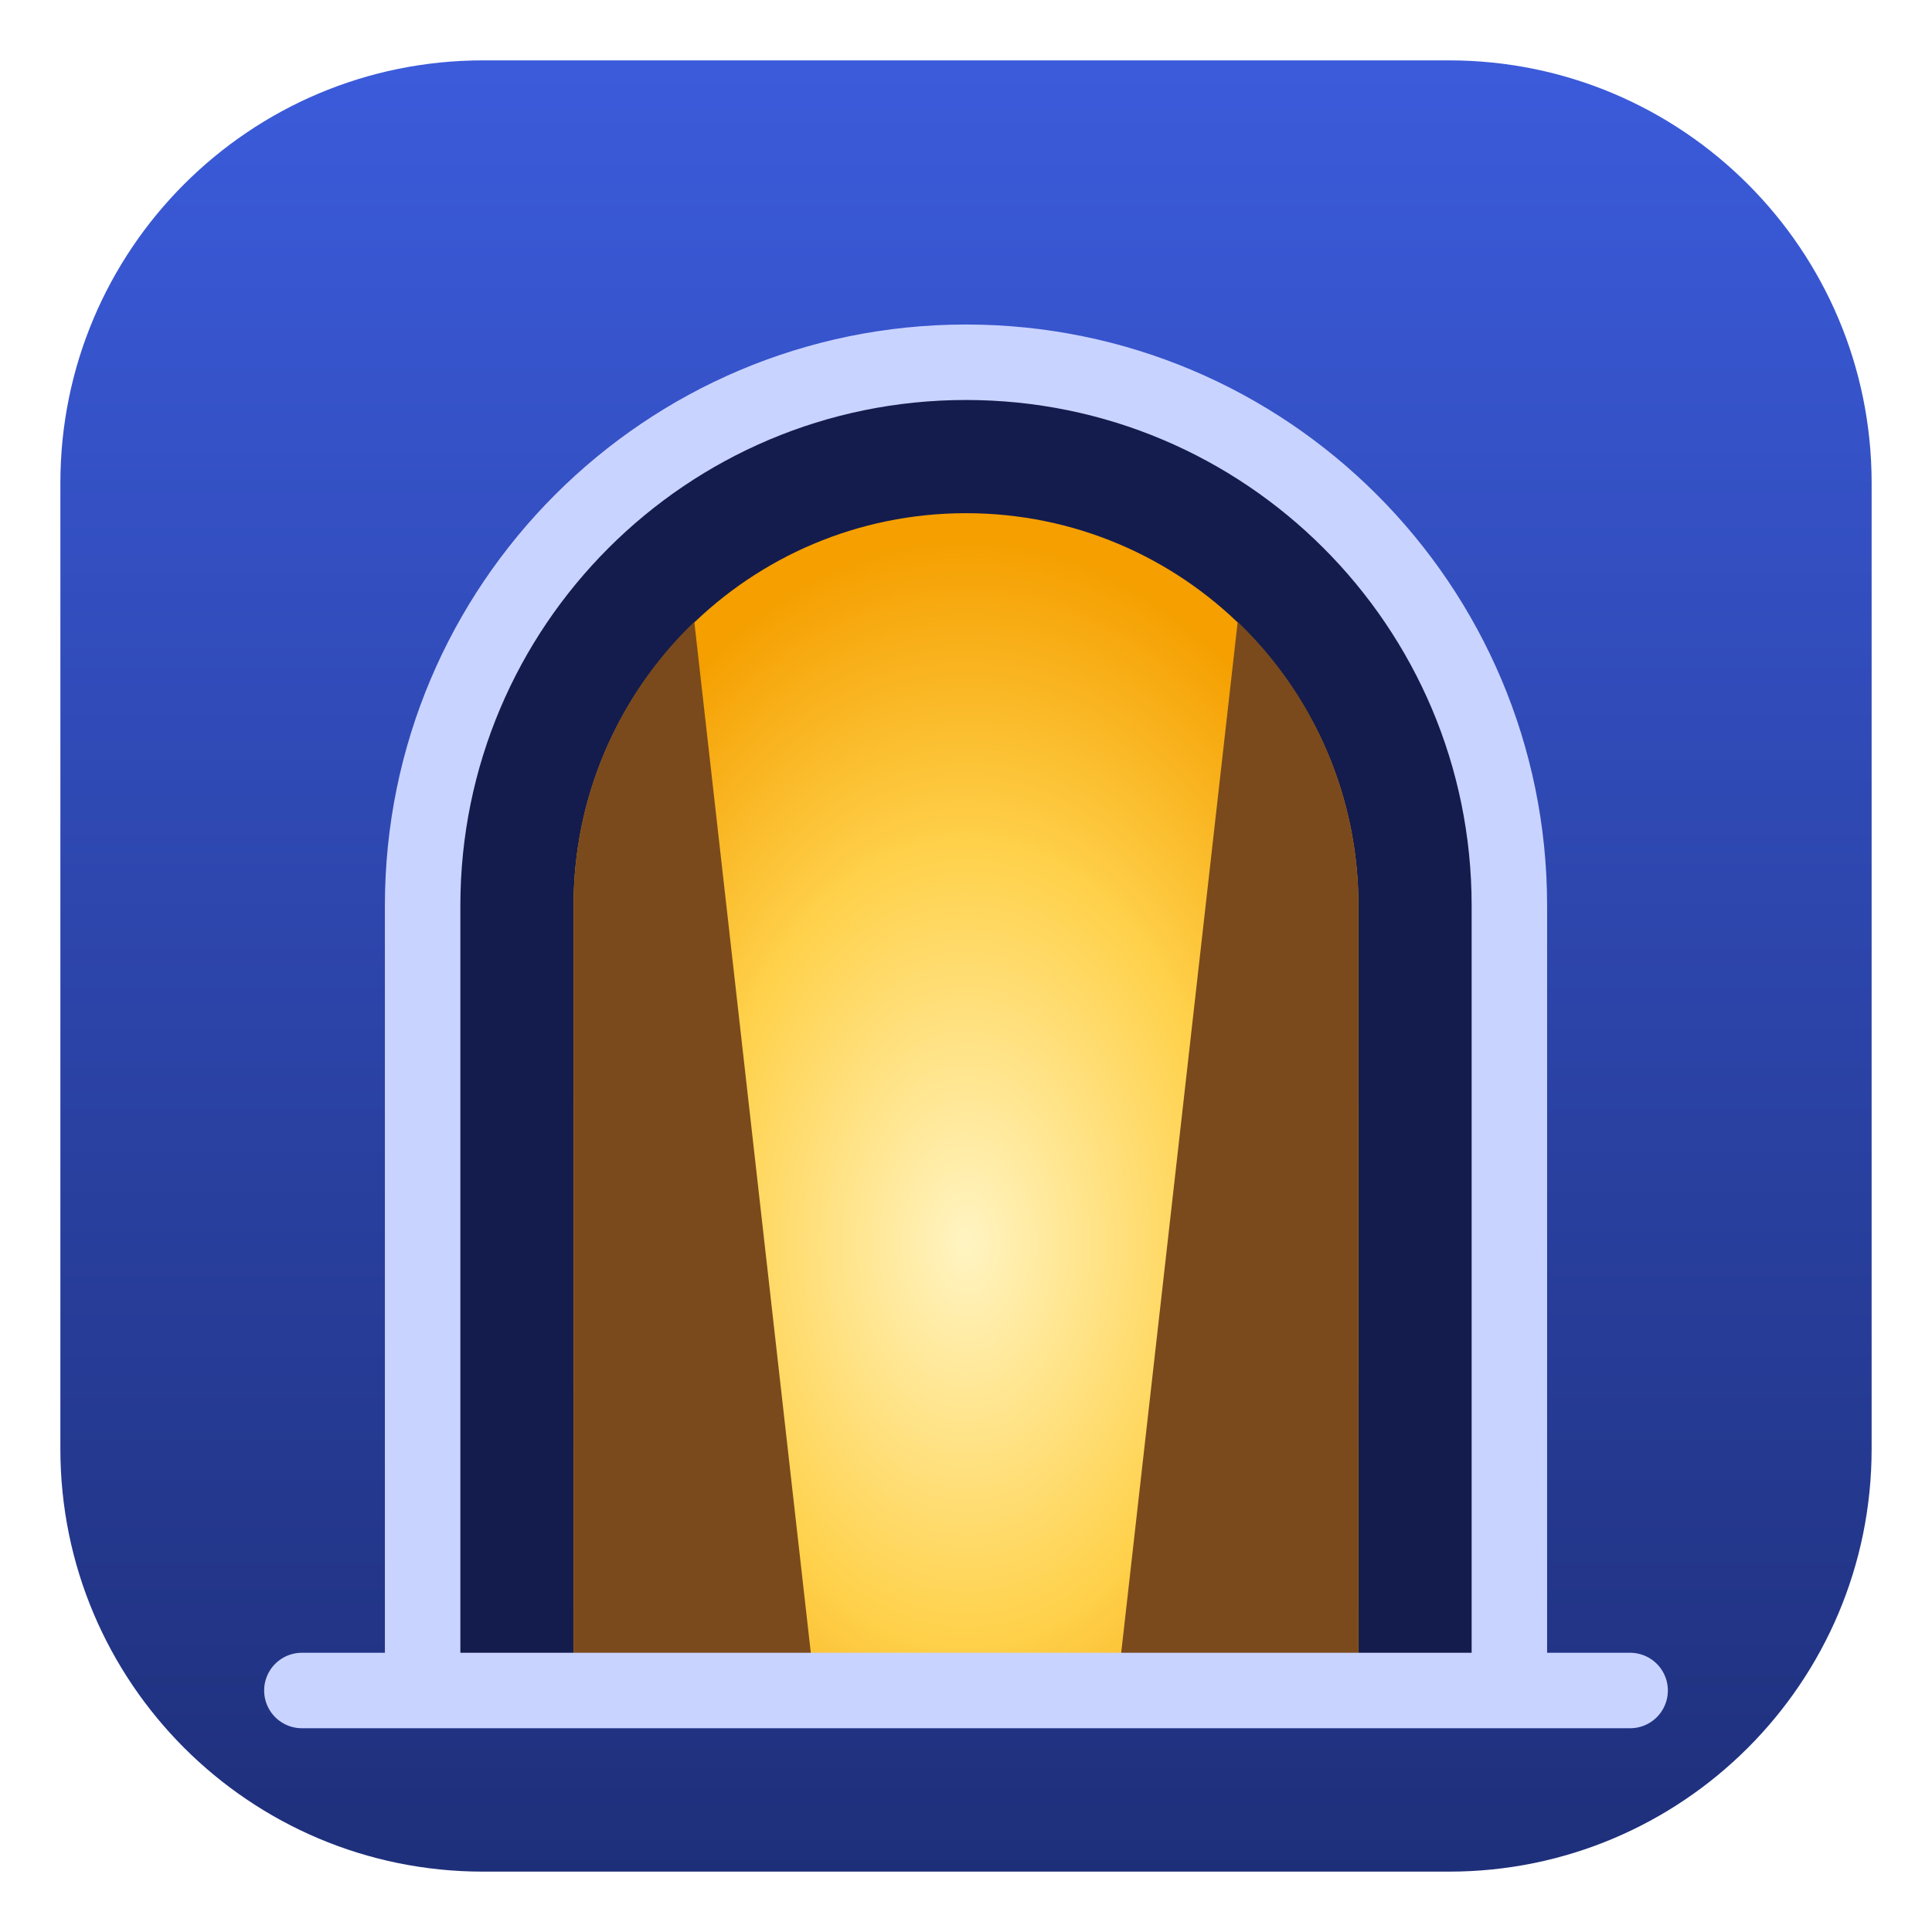
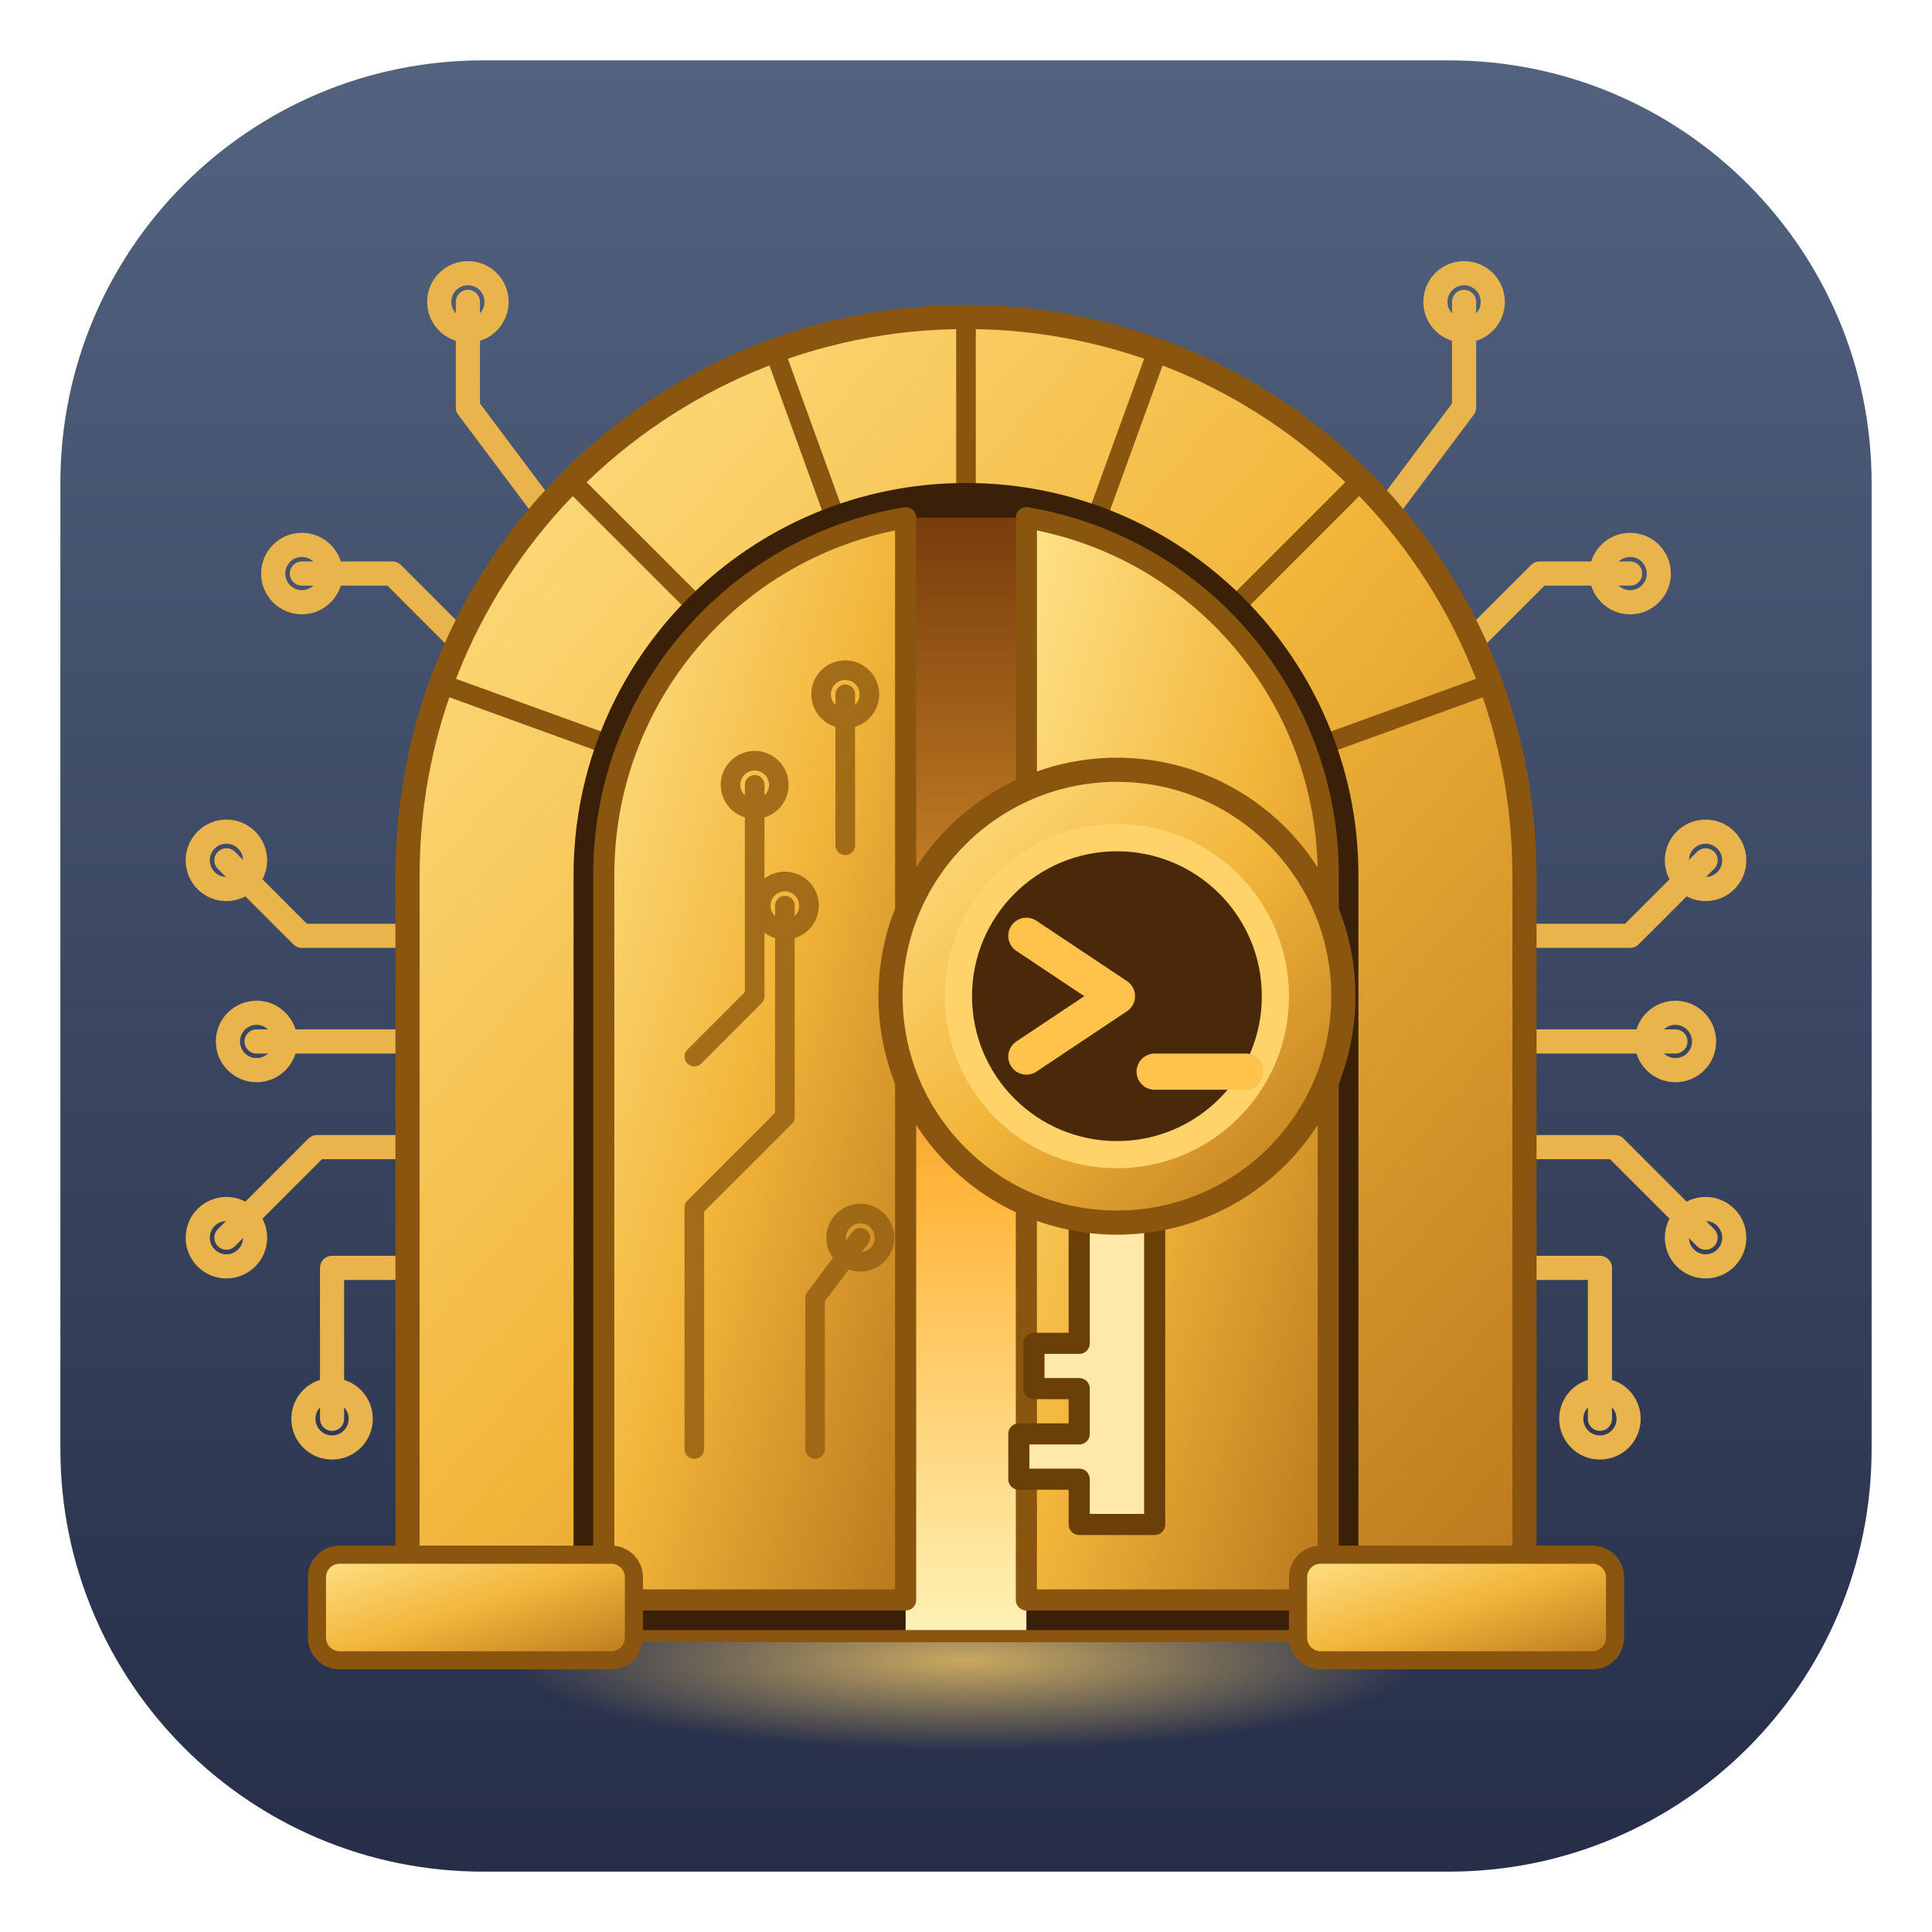
- <svg xmlns="http://www.w3.org/2000/svg" viewBox="0 0 64 64">
+ <svg xmlns="http://www.w3.org/2000/svg" viewBox="0 0 128 128">
  <defs>
    <linearGradient id="bg" x1="0" y1="0" x2="0" y2="1">
-       <stop offset="0" stop-color="#3b5bdb" />
-       <stop offset="1" stop-color="#1e2f7a" />
+       <stop offset="0" stop-color="#52627f" />
+       <stop offset="1" stop-color="#262e48" />
    </linearGradient>
-     <radialGradient id="glow" cx="0.5" cy="0.62" r="0.6">
-       <stop offset="0" stop-color="#fff4c2" />
-       <stop offset="0.55" stop-color="#ffd24d" />
-       <stop offset="1" stop-color="#f59f00" />
+     <linearGradient id="gold" x1="0" y1="0" x2="1" y2="1">
+       <stop offset="0" stop-color="#ffe38a" />
+       <stop offset="0.5" stop-color="#f2b53a" />
+       <stop offset="1" stop-color="#b9771c" />
+     </linearGradient>
+     <linearGradient id="gap" x1="0" y1="0" x2="0" y2="1">
+       <stop offset="0" stop-color="#7a3d0c" />
+       <stop offset="0.6" stop-color="#ffb43a" />
+       <stop offset="1" stop-color="#fff0b3" />
+     </linearGradient>
+     <radialGradient id="floor" cx="0.5" cy="0.5" r="0.5">
+       <stop offset="0" stop-color="#ffcf66" stop-opacity="0.75" />
+       <stop offset="1" stop-color="#ffcf66" stop-opacity="0" />
    </radialGradient>
  </defs>
-   <rect x="2" y="2" width="60" height="60" rx="14" fill="url(#bg)" />
-   <path d="M14 56V30a18 18 0 0 1 36 0v26z" fill="#141c4d" />
-   <path d="M19 56V30a13 13 0 0 1 26 0v26z" fill="url(#glow)" />
-   <path d="M19 56V30a13 13 0 0 1 4-9.4L27 56z" fill="#7a4a1c" />
-   <path d="M45 56V30a13 13 0 0 0-4-9.4L37 56z" fill="#7a4a1c" />
-   <path d="M14 56V30a18 18 0 0 1 36 0v26" fill="none" stroke="#c9d3ff" stroke-width="2.5" stroke-linejoin="round" />
-   <path d="M10 56h44" stroke="#c9d3ff" stroke-width="2.5" stroke-linecap="round" />
+   <rect x="4" y="4" width="120" height="120" rx="28" fill="url(#bg)" />
+   <ellipse cx="64" cy="110" rx="30" ry="6" fill="url(#floor)" />
+   <g fill="none" stroke="#e9b44c" stroke-width="1.6" stroke-linecap="round" stroke-linejoin="round">
+     <path d="M30 62 L20 62 L15 57" />
+     <circle cx="15" cy="57" r="1.9" />
+     <path d="M98 62 L108 62 L113 57" />
+     <circle cx="113" cy="57" r="1.9" />
+     <path d="M30 69 L17 69" />
+     <circle cx="17" cy="69" r="1.9" />
+     <path d="M98 69 L111 69" />
+     <circle cx="111" cy="69" r="1.9" />
+     <path d="M30 76 L21 76 L15 82" />
+     <circle cx="15" cy="82" r="1.9" />
+     <path d="M98 76 L107 76 L113 82" />
+     <circle cx="113" cy="82" r="1.9" />
+     <path d="M30 84 L22 84 L22 94" />
+     <circle cx="22" cy="94" r="1.9" />
+     <path d="M98 84 L106 84 L106 94" />
+     <circle cx="106" cy="94" r="1.9" />
+     <path d="M33 45 L26 38 L20 38" />
+     <circle cx="20" cy="38" r="1.9" />
+     <path d="M95 45 L102 38 L108 38" />
+     <circle cx="108" cy="38" r="1.9" />
+     <path d="M37 35 L31 27 L31 20" />
+     <circle cx="31" cy="20" r="1.9" />
+     <path d="M91 35 L97 27 L97 20" />
+     <circle cx="97" cy="20" r="1.9" />
+   </g>
+   <g fill="#e9b44c" stroke="none" />
+   <path d="M27 108V58a37 37 0 0 1 74 0v50z" fill="url(#gold)" stroke="#8a560f" stroke-width="1.6" stroke-linejoin="round" />
+   <g stroke="#8a560f" stroke-width="1.3" stroke-linecap="round">
+     <line x1="40.5" y1="49.4" x2="29.2" y2="45.3" />
+     <line x1="46.3" y1="40.3" x2="37.8" y2="31.8" />
+     <line x1="55.4" y1="34.5" x2="51.3" y2="23.2" />
+     <line x1="64.0" y1="33.0" x2="64.0" y2="21.0" />
+     <line x1="72.6" y1="34.5" x2="76.7" y2="23.2" />
+     <line x1="81.7" y1="40.3" x2="90.2" y2="31.8" />
+     <line x1="87.5" y1="49.4" x2="98.8" y2="45.3" />
+   </g>
+   <path d="M38 108V58a26 26 0 0 1 52 0v50z" fill="#3a2008" />
+   <path d="M60 34.3V108h8V34.3z" fill="url(#gap)" />
+   <path d="M40 106V58A24 24 0 0 1 60 34.3V106z" fill="url(#gold)" stroke="#8a560f" stroke-width="1.4" stroke-linejoin="round" />
+   <path d="M88 106V58A24 24 0 0 0 68 34.3V106z" fill="url(#gold)" stroke="#8a560f" stroke-width="1.4" stroke-linejoin="round" />
+   <g fill="none" stroke="#9a6414" stroke-width="1.3" stroke-linecap="round" stroke-linejoin="round" opacity="0.9">
+     <path d="M46 96 L46 80 L52 74 L52 60" />
+     <circle cx="52" cy="60" r="1.6" />
+     <path d="M54 96 L54 86 L57 82" />
+     <circle cx="57" cy="82" r="1.6" />
+     <path d="M46 70 L50 66 L50 52" />
+     <circle cx="50" cy="52" r="1.6" />
+     <path d="M56 56 L56 46" />
+     <circle cx="56" cy="46" r="1.6" />
+   </g>
+   <rect x="21" y="103" width="21" height="7" rx="1.5" fill="url(#gold)" stroke="#8a560f" stroke-width="1.2" />
+   <rect x="86" y="103" width="21" height="7" rx="1.5" fill="url(#gold)" stroke="#8a560f" stroke-width="1.2" />
+   <path d="M71.5 79h5v22h-5v-3h-4v-3h4v-3h-3v-3h3z" fill="#ffe9a8" stroke="#6b3f08" stroke-width="1.4" stroke-linejoin="round" />
+   <circle cx="74" cy="66" r="15" fill="url(#gold)" stroke="#8a560f" stroke-width="1.6" />
+   <circle cx="74" cy="66" r="10.5" fill="#4a280a" stroke="#ffd36a" stroke-width="1.8" />
+   <path d="M68 62l6 4-6 4" fill="none" stroke="#ffc24a" stroke-width="2.4" stroke-linecap="round" stroke-linejoin="round" />
+   <path d="M76.5 71h6" fill="none" stroke="#ffc24a" stroke-width="2.4" stroke-linecap="round" />
</svg>
